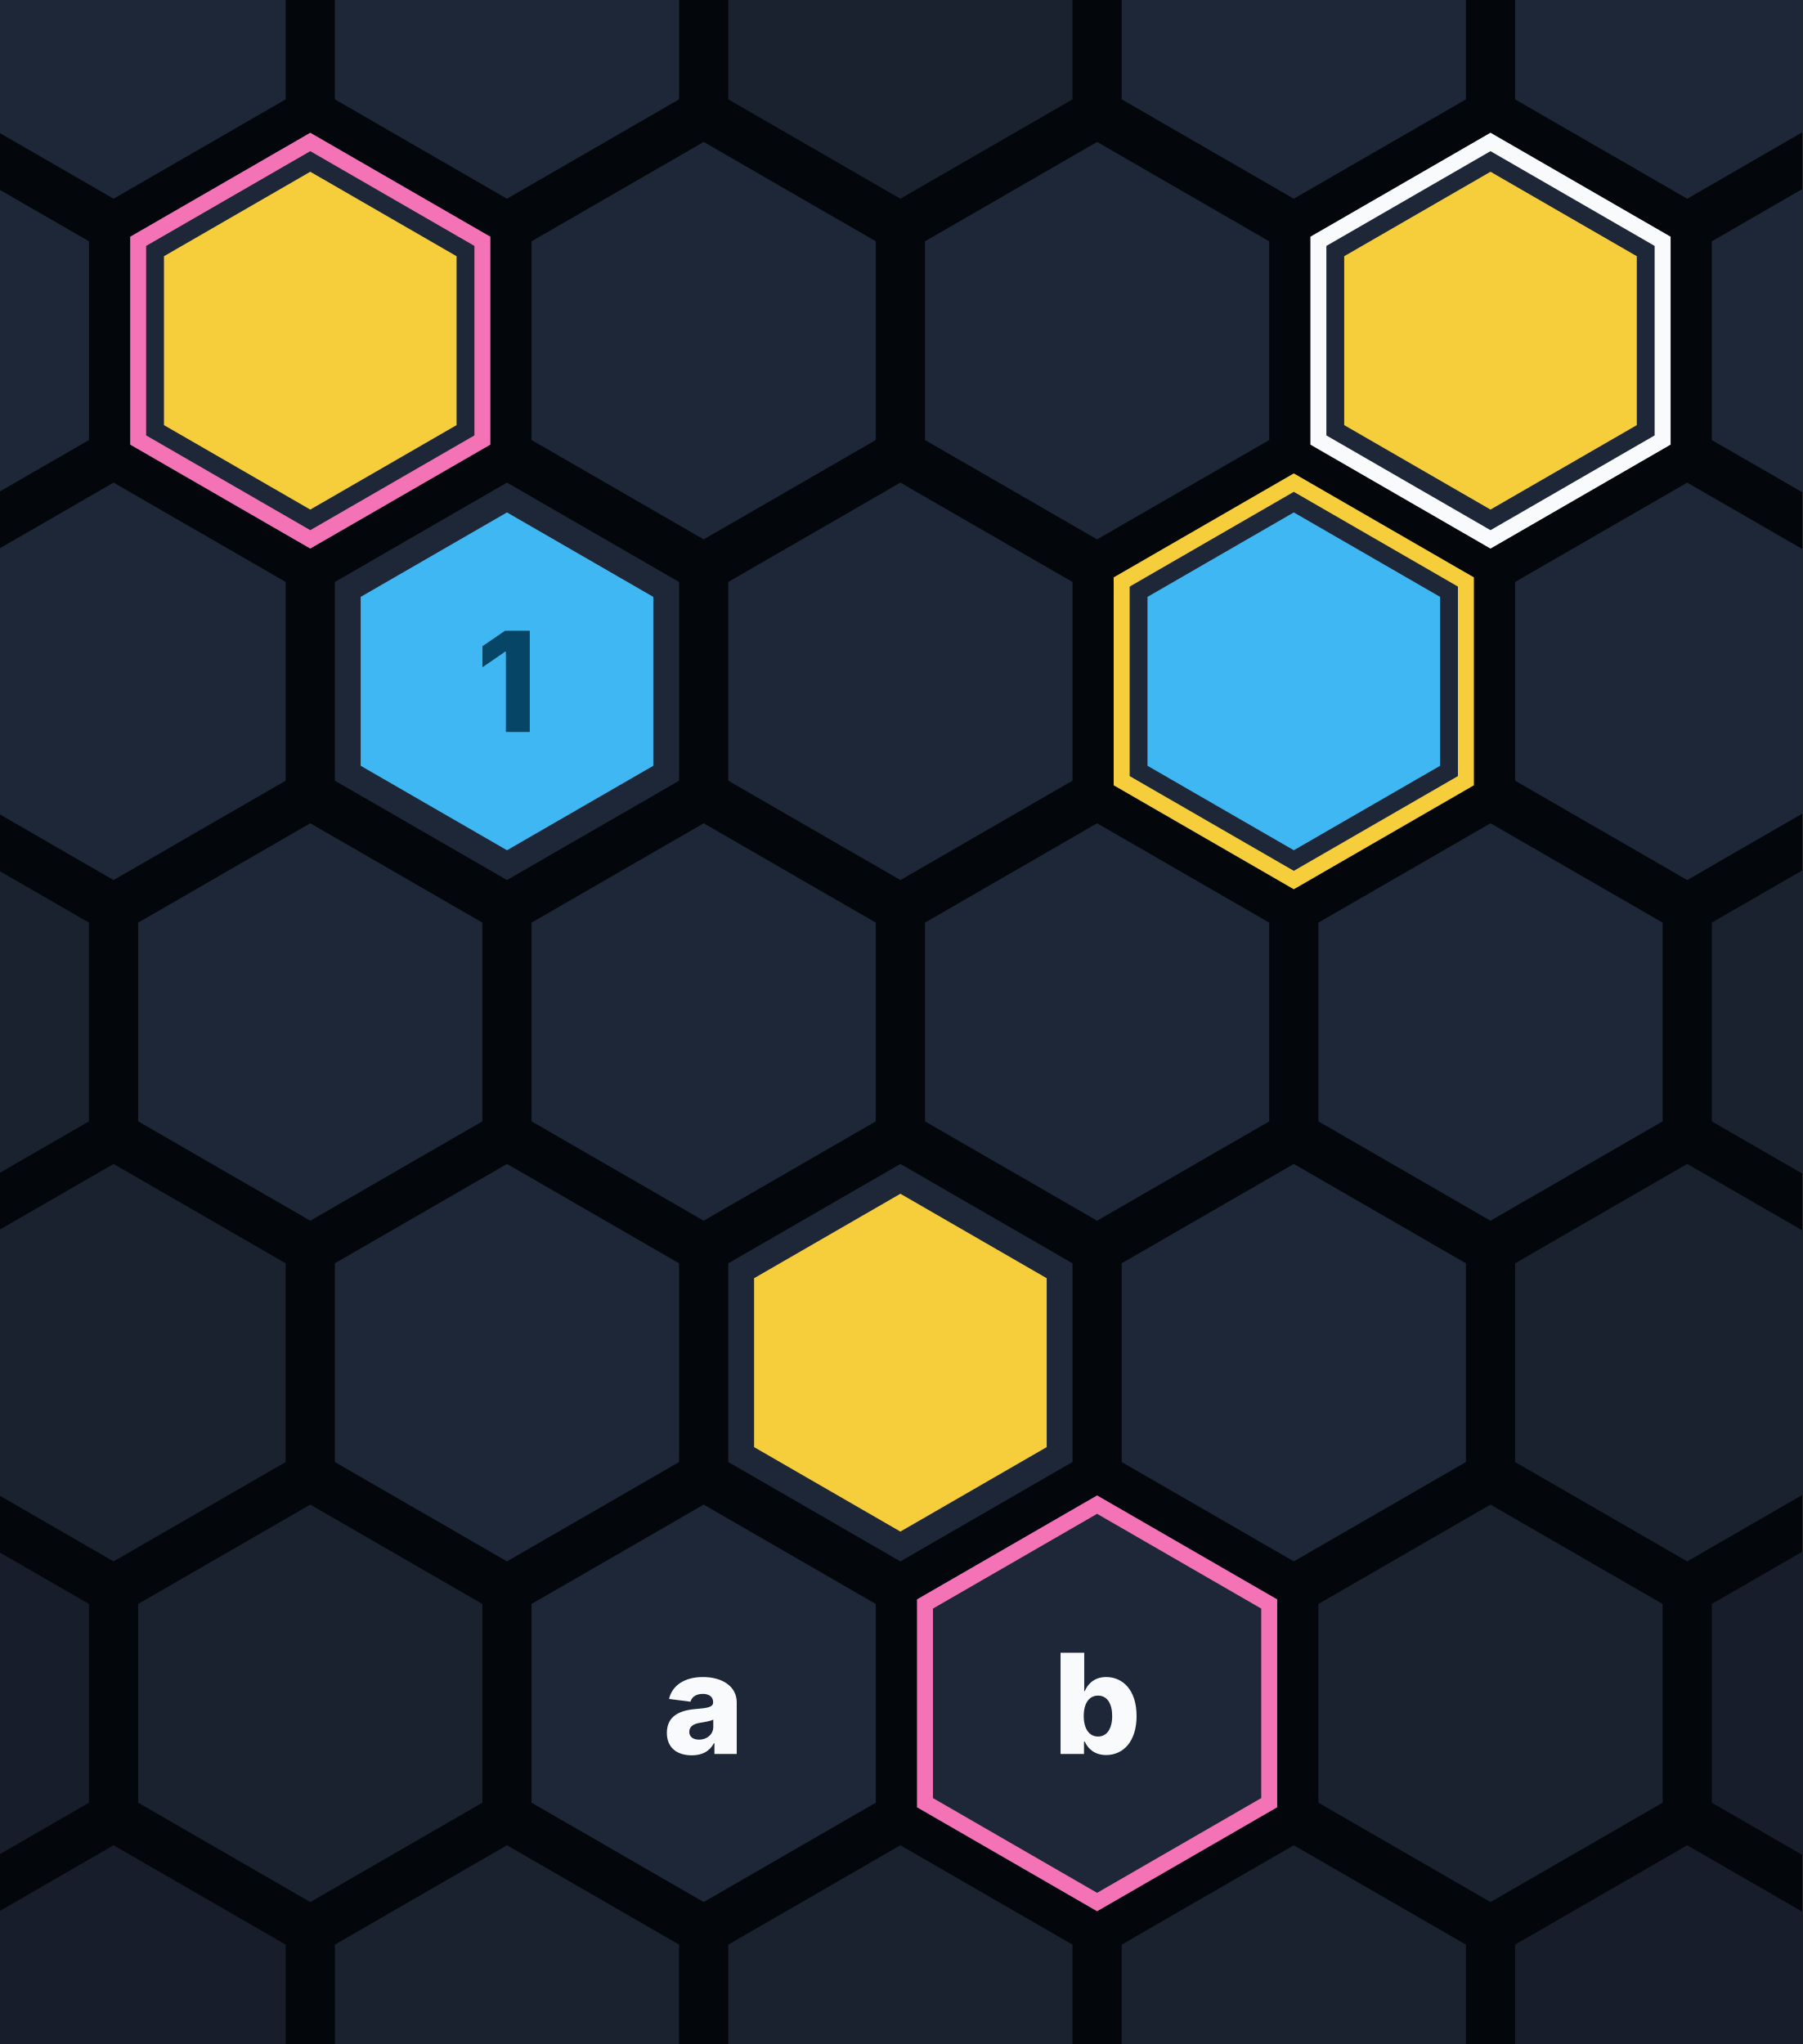
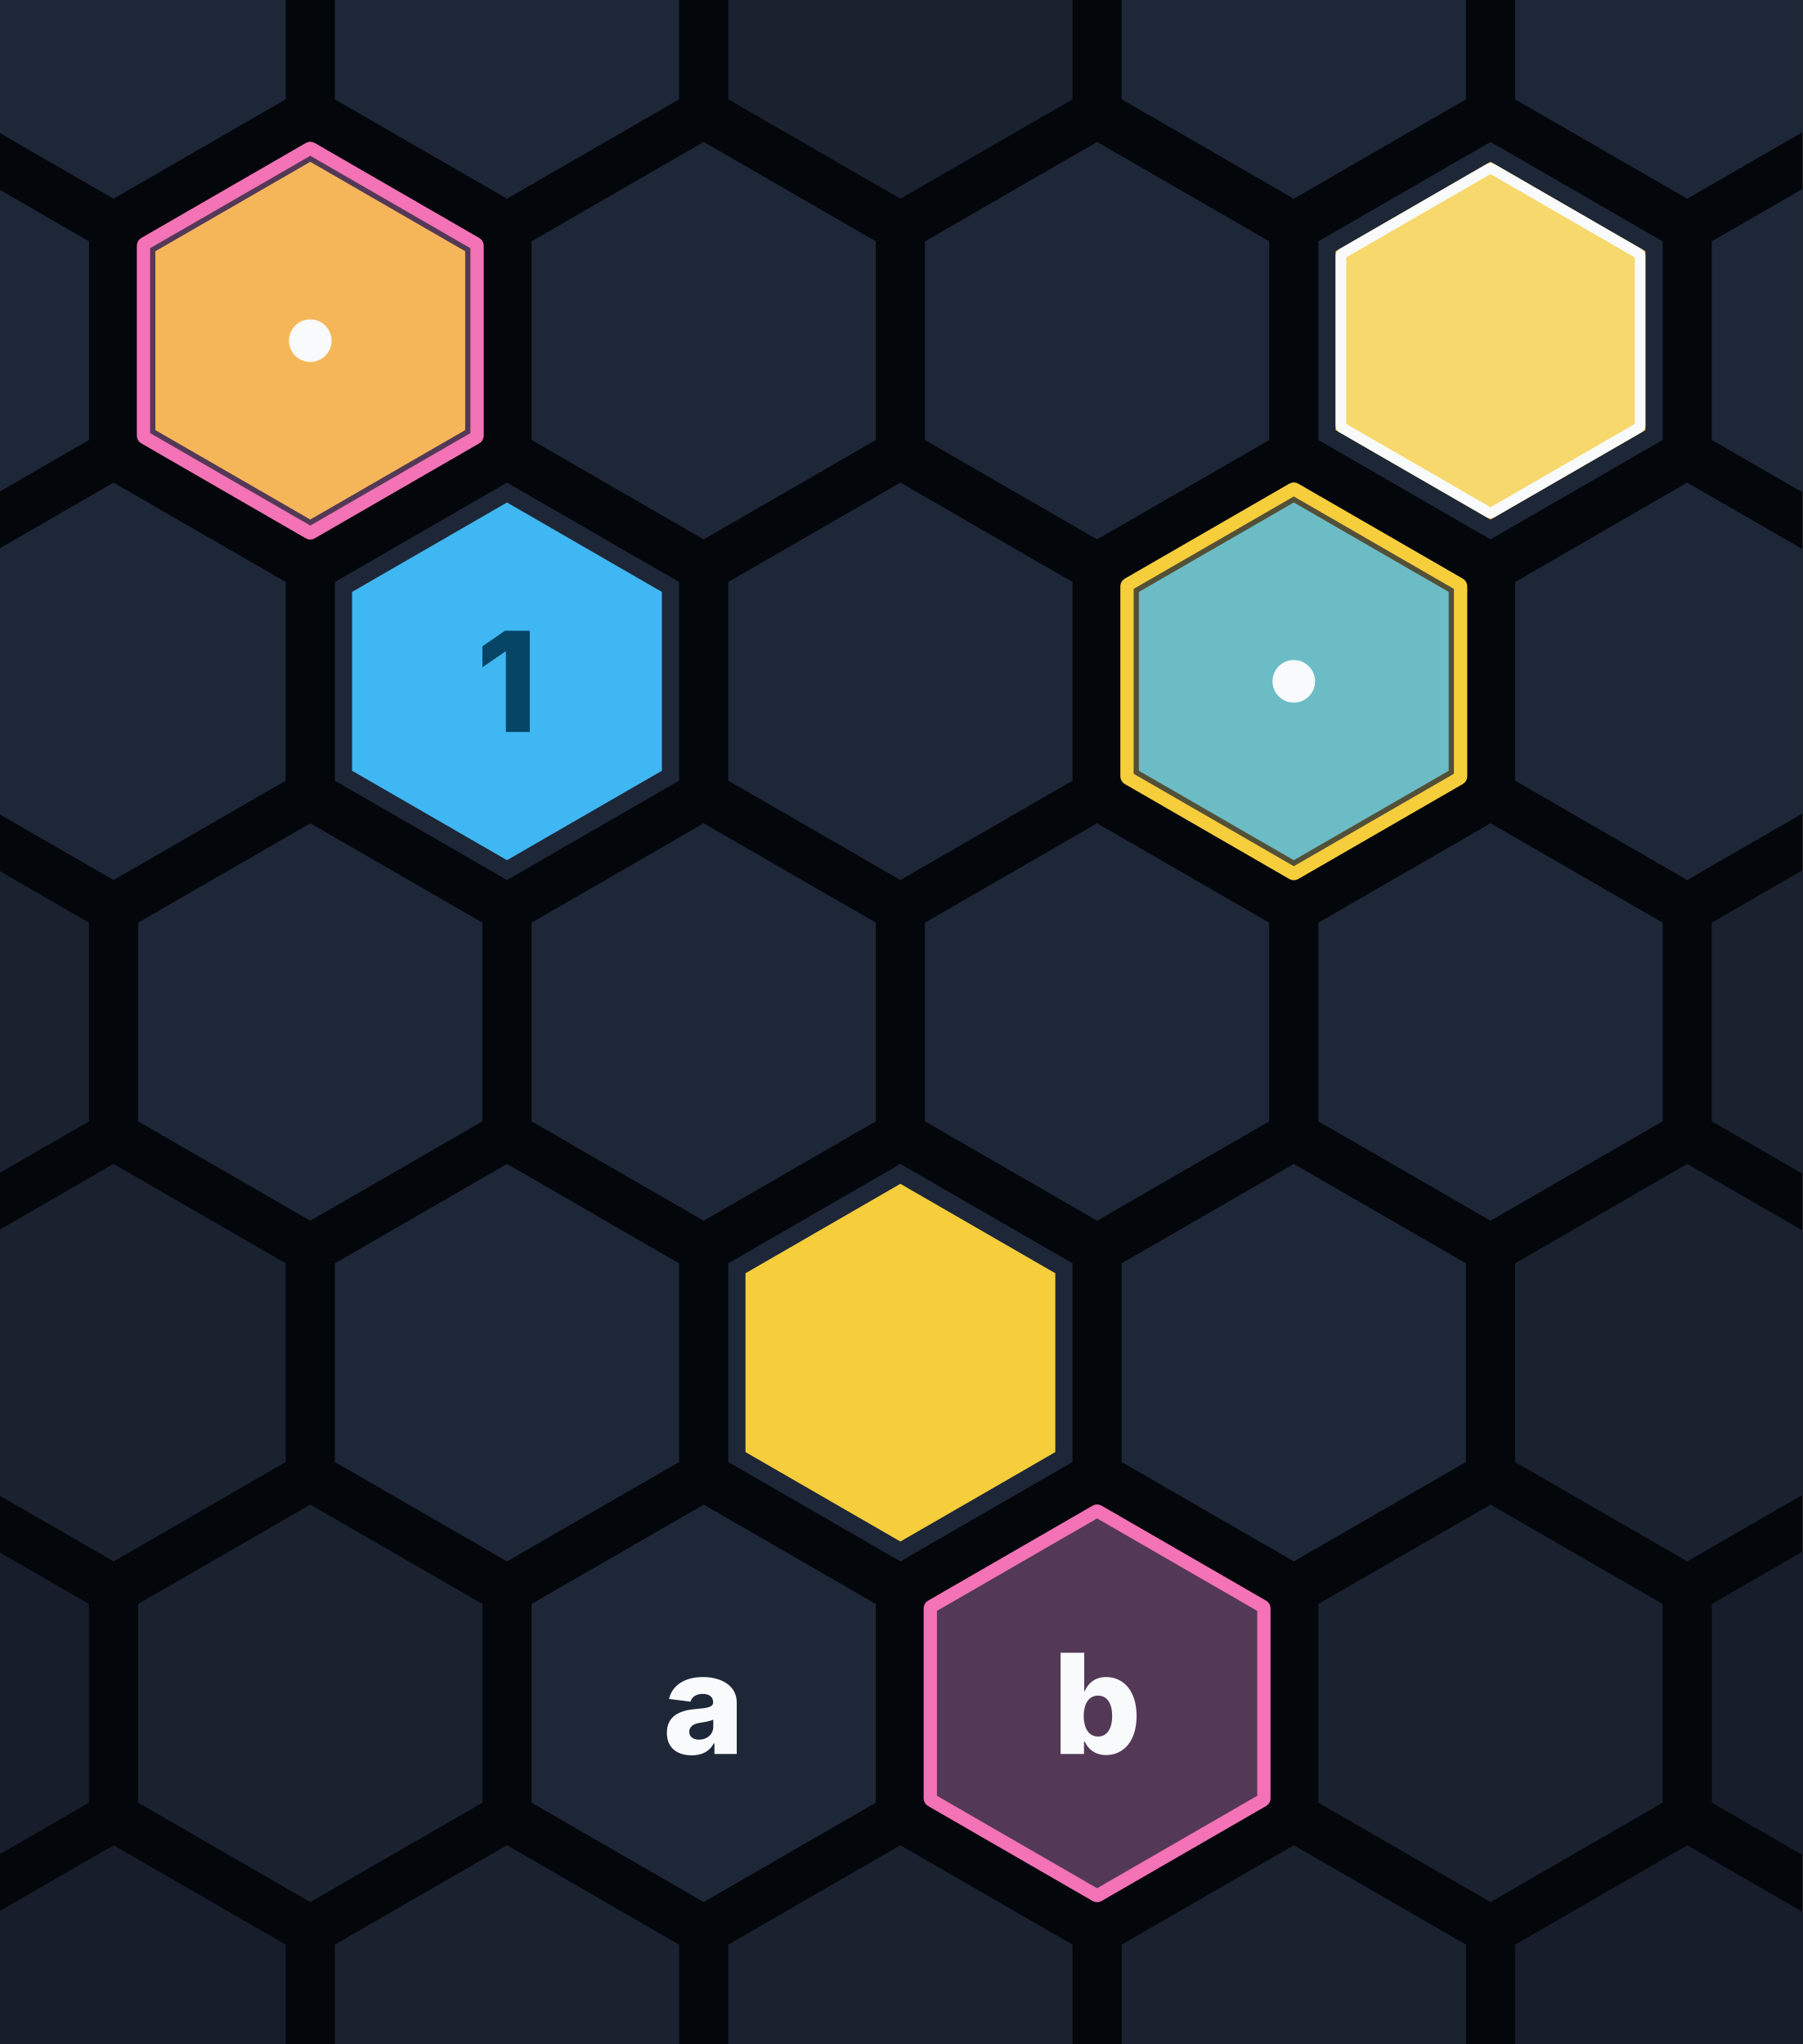
<svg xmlns="http://www.w3.org/2000/svg" viewBox="-87.426 -96.0 508 576">
  <rect x="-87.426" y="-96.0" width="100%" height="100%" fill="rgba(3, 6, 11, 1.0)" />
  <defs>
    <mask x="-87.426" y="-96.0" width="100%" height="100%" id="full-mask" mask-type="luminance" maskUnits="userSpaceOnUse">
      <rect x="-87.426" y="-96.0" width="100%" height="100%" fill="rgba(255, 255, 255, 1.0)" />
+     </mask>
+     <mask x="-87.426" y="-96.0" width="100%" height="100%" id="text-mask-1" mask-type="luminance" maskUnits="userSpaceOnUse">
+       <rect x="-87.426" y="-96.0" width="100%" height="100%" fill="rgba(255, 255, 255, 1.0)" />
+       <text stroke="rgba(51, 51, 51, 1.0)" stroke-width="6.533" stroke-linecap="round" stroke-linejoin="round" font-weight="800" font-family="system-ui, -apple-system, BlinkMacSystemFont, sans-serif" font-size="39.2px" text-anchor="middle" dominant-baseline="central" x="55.426" y="96.0">1</text>
+       <text fill="rgba(0, 0, 0, 1.0)" font-weight="800" font-family="system-ui, -apple-system, BlinkMacSystemFont, sans-serif" font-size="39.2px" text-anchor="middle" dominant-baseline="central" x="55.426" y="96.0">1</text>
    </mask>
    <mask x="-87.426" y="-96.0" width="100%" height="100%" id="text-mask-3" mask-type="luminance" maskUnits="userSpaceOnUse">
      <rect x="-87.426" y="-96.0" width="100%" height="100%" fill="rgba(255, 255, 255, 1.0)" />
      <text stroke="rgba(51, 51, 51, 1.0)" stroke-width="6.533" stroke-linecap="round" stroke-linejoin="round" font-weight="800" font-family="system-ui, -apple-system, BlinkMacSystemFont, sans-serif" font-size="39.2px" text-anchor="middle" dominant-baseline="central" x="55.426" y="96.0">1</text>
      <text fill="rgba(0, 0, 0, 1.0)" font-weight="800" font-family="system-ui, -apple-system, BlinkMacSystemFont, sans-serif" font-size="39.2px" text-anchor="middle" dominant-baseline="central" x="55.426" y="96.0">1</text>
      <text stroke="rgba(51, 51, 51, 1.0)" stroke-width="6.533" stroke-linecap="round" stroke-linejoin="round" font-weight="800" font-family="system-ui, -apple-system, BlinkMacSystemFont, sans-serif" font-size="39.2px" text-anchor="middle" dominant-baseline="central" x="110.851" y="384.0">a</text>
      <text fill="rgba(0, 0, 0, 1.0)" font-weight="800" font-family="system-ui, -apple-system, BlinkMacSystemFont, sans-serif" font-size="39.2px" text-anchor="middle" dominant-baseline="central" x="110.851" y="384.0">a</text>
      <text stroke="rgba(51, 51, 51, 1.0)" stroke-width="6.533" stroke-linecap="round" stroke-linejoin="round" font-weight="800" font-family="system-ui, -apple-system, BlinkMacSystemFont, sans-serif" font-size="39.2px" text-anchor="middle" dominant-baseline="central" x="221.703" y="384.0">b</text>
      <text fill="rgba(0, 0, 0, 1.0)" font-weight="800" font-family="system-ui, -apple-system, BlinkMacSystemFont, sans-serif" font-size="39.2px" text-anchor="middle" dominant-baseline="central" x="221.703" y="384.0">b</text>
    </mask>
  </defs>
  <g mask="url(#full-mask)">
    <polygon points="-6.928,-124.0 -6.928,-68.0 -55.426,-40.0 -103.923,-68.0 -103.923,-124.0 -55.426,-152.0" fill="rgba(30, 39, 55, 1.0)" />
    <polygon points="103.923,-124.0 103.923,-68.0 55.426,-40.0 6.928,-68.0 6.928,-124.0 55.426,-152.0" fill="rgba(30, 39, 55, 1.0)" />
    <polygon points="214.774,-124.0 214.774,-68.0 166.277,-40.0 117.779,-68.0 117.779,-124.0 166.277,-152.0" fill="rgba(26, 34, 48, 1.0)" />
    <polygon points="325.626,-124.0 325.626,-68.0 277.128,-40.0 228.631,-68.0 228.631,-124.0 277.128,-152.0" fill="rgba(30, 39, 55, 1.0)" />
    <polygon points="436.477,-124.0 436.477,-68.0 387.979,-40.0 339.482,-68.0 339.482,-124.0 387.979,-152.0" fill="rgba(30, 39, 55, 1.0)" />
    <polygon points="-62.354,-28 -62.354,28 -110.851,56.0 -159.349,28 -159.349,-28 -110.851,-56.0" fill="rgba(30, 39, 55, 1.0)" />
    <polygon points="48.497,-28 48.497,28 3.429011037612589E-15,56.0 -48.497,28 -48.497,-28 -1.0287033112837767E-14,-56.0" fill="rgba(30, 39, 55, 1.0)" />
-     <polygon points="41.223,-23.8 41.223,23.8 2.9146593819707008E-15,47.6 -41.223,23.8 -41.223,-23.8 -8.743978145912102E-15,-47.6" fill="rgba(246, 206, 60, 1.0)" />
-     <polygon points="48.497,-28 48.497,28 3.429011037612589E-15,56.0 -48.497,28 -48.497,-28 -1.0287033112837767E-14,-56.0" fill="rgba(0, 0, 0, 0.0)" stroke="rgba(244, 114, 182, 1.0)" stroke-width="4.5" />
+     <polygon points="43.648,-25.2 43.648,25.2 3.08610993385133E-15,50.4 -43.648,25.2 -43.648,-25.2 -9.258329801553989E-15,-50.4" fill="rgba(246, 206, 60, 1.0)" />
+     <path d="M 48.497 -27.625 L 48.497 27.625 Q 48.497 28 48.173 28.187 L 0.325 55.812 Q 3.429011037612589E-15 56.0 -0.325 55.812 L -48.173 28.187 Q -48.497 28 -48.497 27.625 L -48.497 -27.625 Q -48.497 -28 -48.173 -28.188 L -0.325 -55.812 Q -1.0287033112837767E-14 -56.0 0.325 -55.812 L 48.173 -28.187 Q 48.497 -28 48.497 -27.625 Z" fill="rgba(244, 114, 182, 0.251)" />
+     <circle cx="0.0" cy="0.0" fill="rgba(248, 250, 252, 1.0)" r="6.0" />
+     <path d="M 46.997 -26.759 L 46.997 26.759 Q 46.997 27.134 46.673 27.321 L 0.325 54.08 Q 3.3229535137400983E-15 54.268 -0.325 54.08 L -46.673 27.321 Q -46.997 27.134 -46.997 26.759 L -46.997 -26.759 Q -46.997 -27.134 -46.673 -27.321 L -0.325 -54.08 Q -9.968860541220294E-15 -54.268 0.325 -54.08 L 46.673 -27.321 Q 46.997 -27.134 46.997 -26.759 Z" fill="rgba(0, 0, 0, 0.0)" stroke="rgba(244, 114, 182, 1.0)" stroke-width="3.75" />
    <polygon points="159.349,-28 159.349,28 110.851,56.0 62.354,28 62.354,-28 110.851,-56.0" fill="rgba(30, 39, 55, 1.0)" />
    <polygon points="270.2,-28 270.2,28 221.703,56.0 173.205,28 173.205,-28 221.703,-56.0" fill="rgba(30, 39, 55, 1.0)" />
    <polygon points="381.051,-28 381.051,28 332.554,56.0 284.056,28 284.056,-28 332.554,-56.0" fill="rgba(30, 39, 55, 1.0)" />
-     <polygon points="373.777,-23.8 373.777,23.8 332.554,47.6 291.331,23.8 291.331,-23.8 332.554,-47.6" fill="rgba(246, 206, 60, 1.0)" />
-     <polygon points="381.051,-28 381.051,28 332.554,56.0 284.056,28 284.056,-28 332.554,-56.0" fill="rgba(0, 0, 0, 0.0)" stroke="rgba(248, 250, 252, 1.0)" stroke-width="4.5" />
+     <polygon points="376.201,-25.2 376.201,25.2 332.554,50.4 288.906,25.2 288.906,-25.2 332.554,-50.4" fill="rgba(246, 206, 60, 1.0)" />
+     <path d="M 374.701 -23.959 L 374.701 23.959 Q 374.701 24.334 374.377 24.521 L 332.879 48.48 Q 332.554 48.668 332.229 48.48 L 290.731 24.521 Q 290.406 24.334 290.406 23.959 L 290.406 -23.959 Q 290.406 -24.334 290.731 -24.521 L 332.229 -48.48 Q 332.554 -48.668 332.879 -48.48 L 374.377 -24.521 Q 374.701 -24.334 374.701 -23.959 Z" fill="rgba(248, 250, 252, 0.251)" />
+     <path d="M 374.701 -23.959 L 374.701 23.959 Q 374.701 24.334 374.377 24.521 L 332.879 48.48 Q 332.554 48.668 332.229 48.48 L 290.731 24.521 Q 290.406 24.334 290.406 23.959 L 290.406 -23.959 Q 290.406 -24.334 290.731 -24.521 L 332.229 -48.48 Q 332.554 -48.668 332.879 -48.48 L 374.377 -24.521 Q 374.701 -24.334 374.701 -23.959 Z" fill="rgba(0, 0, 0, 0.0)" stroke="rgba(248, 250, 252, 1.0)" stroke-width="3.0" />
    <polygon points="491.902,-28 491.902,28 443.405,56.0 394.908,28 394.908,-28 443.405,-56.0" fill="rgba(30, 39, 55, 1.0)" />
    <polygon points="-6.928,68.0 -6.928,124.0 -55.426,152.0 -103.923,124.0 -103.923,68.0 -55.426,40.0" fill="rgba(30, 39, 55, 1.0)" />
    <polygon points="103.923,68.0 103.923,124.0 55.426,152.0 6.928,124.0 6.928,68.0 55.426,40.0" fill="rgba(30, 39, 55, 1.0)" />
-     <polygon points="96.648,72.2 96.648,119.8 55.426,143.6 14.203,119.8 14.203,72.2 55.426,48.4" fill="rgba(63, 183, 243, 1.0)" />
+     <polygon points="99.073,70.8 99.073,121.2 55.426,146.4 11.778,121.2 11.778,70.8 55.426,45.6" fill="rgba(63, 183, 243, 1.0)" />
    <text fill="rgba(6, 69, 101, 1.0)" font-weight="800" font-family="system-ui, -apple-system, BlinkMacSystemFont, sans-serif" font-size="39.2px" text-anchor="middle" dominant-baseline="central" x="55.426" y="96.0">1</text>
    <polygon points="214.774,68.0 214.774,124.0 166.277,152.0 117.779,124.0 117.779,68.0 166.277,40.0" fill="rgba(30, 39, 55, 1.0)" />
    <polygon points="325.626,68.0 325.626,124.0 277.128,152.0 228.631,124.0 228.631,68.0 277.128,40.0" fill="rgba(30, 39, 55, 1.0)" />
-     <polygon points="318.351,72.2 318.351,119.8 277.128,143.6 235.905,119.8 235.905,72.2 277.128,48.4" fill="rgba(63, 183, 243, 1.0)" />
-     <polygon points="325.626,68.0 325.626,124.0 277.128,152.0 228.631,124.0 228.631,68.0 277.128,40.0" fill="rgba(0, 0, 0, 0.0)" stroke="rgba(246, 206, 60, 1.0)" stroke-width="4.5" />
+     <polygon points="320.776,70.8 320.776,121.2 277.128,146.4 233.48,121.2 233.48,70.8 277.128,45.6" fill="rgba(63, 183, 243, 1.0)" />
+     <path d="M 325.626 68.375 L 325.626 123.625 Q 325.626 124.0 325.301 124.188 L 277.453 151.812 Q 277.128 152.0 276.803 151.812 L 228.955 124.188 Q 228.631 124.0 228.631 123.625 L 228.631 68.375 Q 228.631 68.0 228.955 67.812 L 276.803 40.188 Q 277.128 40.0 277.453 40.188 L 325.301 67.812 Q 325.626 68.0 325.626 68.375 Z" fill="rgba(246, 206, 60, 0.251)" />
+     <circle cx="277.128" cy="96.0" fill="rgba(248, 250, 252, 1.0)" r="6.0" mask="url(#text-mask-1)" />
+     <path d="M 324.126 69.241 L 324.126 122.759 Q 324.126 123.134 323.801 123.321 L 277.453 150.08 Q 277.128 150.268 276.803 150.08 L 230.455 123.321 Q 230.131 123.134 230.131 122.759 L 230.131 69.241 Q 230.131 68.866 230.455 68.679 L 276.803 41.92 Q 277.128 41.732 277.453 41.92 L 323.801 68.679 Q 324.126 68.866 324.126 69.241 Z" fill="rgba(0, 0, 0, 0.0)" stroke="rgba(246, 206, 60, 1.0)" stroke-width="3.75" />
    <polygon points="436.477,68.0 436.477,124.0 387.979,152.0 339.482,124.0 339.482,68.0 387.979,40.0" fill="rgba(30, 39, 55, 1.0)" />
    <polygon points="-62.354,164.0 -62.354,220.0 -110.851,248.0 -159.349,220.0 -159.349,164.0 -110.851,136.0" fill="rgba(26, 34, 48, 1.0)" />
    <polygon points="48.497,164.0 48.497,220.0 3.429011037612589E-15,248.0 -48.497,220.0 -48.497,164.0 -1.0287033112837767E-14,136.0" fill="rgba(30, 39, 55, 1.0)" />
    <polygon points="159.349,164.0 159.349,220.0 110.851,248.0 62.354,220.0 62.354,164.0 110.851,136.0" fill="rgba(30, 39, 55, 1.0)" />
    <polygon points="270.2,164.0 270.2,220.0 221.703,248.0 173.205,220.0 173.205,164.0 221.703,136.0" fill="rgba(30, 39, 55, 1.0)" />
    <polygon points="381.051,164.0 381.051,220.0 332.554,248.0 284.056,220.0 284.056,164.0 332.554,136.0" fill="rgba(30, 39, 55, 1.0)" />
    <polygon points="491.902,164.0 491.902,220.0 443.405,248.0 394.908,220.0 394.908,164.0 443.405,136.0" fill="rgba(26, 34, 48, 1.0)" />
    <polygon points="-6.928,260.0 -6.928,316.0 -55.426,344.0 -103.923,316.0 -103.923,260.0 -55.426,232.0" fill="rgba(26, 34, 48, 1.0)" />
    <polygon points="103.923,260.0 103.923,316.0 55.426,344.0 6.928,316.0 6.928,260.0 55.426,232.0" fill="rgba(30, 39, 55, 1.0)" />
    <polygon points="214.774,260.0 214.774,316.0 166.277,344.0 117.779,316.0 117.779,260.0 166.277,232.0" fill="rgba(30, 39, 55, 1.0)" />
-     <polygon points="207.5,264.2 207.5,311.8 166.277,335.6 125.054,311.8 125.054,264.2 166.277,240.4" fill="rgba(246, 206, 60, 1.0)" />
+     <polygon points="209.925,262.8 209.925,313.2 166.277,338.4 122.629,313.2 122.629,262.8 166.277,237.6" fill="rgba(246, 206, 60, 1.0)" />
    <polygon points="325.626,260.0 325.626,316.0 277.128,344.0 228.631,316.0 228.631,260.0 277.128,232.0" fill="rgba(30, 39, 55, 1.0)" />
    <polygon points="436.477,260.0 436.477,316.0 387.979,344.0 339.482,316.0 339.482,260.0 387.979,232.0" fill="rgba(26, 34, 48, 1.0)" />
    <polygon points="-62.354,356.0 -62.354,412.0 -110.851,440.0 -159.349,412.0 -159.349,356.0 -110.851,328.0" fill="rgba(23, 29, 42, 1.0)" />
    <polygon points="48.497,356.0 48.497,412.0 3.429011037612589E-15,440.0 -48.497,412.0 -48.497,356.0 -1.0287033112837767E-14,328.0" fill="rgba(26, 34, 48, 1.0)" />
    <polygon points="159.349,356.0 159.349,412.0 110.851,440.0 62.354,412.0 62.354,356.0 110.851,328.0" fill="rgba(30, 39, 55, 1.0)" />
    <text fill="rgba(248, 250, 252, 1.0)" font-weight="800" font-family="system-ui, -apple-system, BlinkMacSystemFont, sans-serif" font-size="39.2px" text-anchor="middle" dominant-baseline="central" x="110.851" y="384.0">a</text>
    <polygon points="270.2,356.0 270.2,412.0 221.703,440.0 173.205,412.0 173.205,356.0 221.703,328.0" fill="rgba(30, 39, 55, 1.0)" />
-     <polygon points="270.2,356.0 270.2,412.0 221.703,440.0 173.205,412.0 173.205,356.0 221.703,328.0" fill="rgba(0, 0, 0, 0.0)" stroke="rgba(244, 114, 182, 1.0)" stroke-width="4.5" />
+     <path d="M 270.2 356.375 L 270.2 411.625 Q 270.2 412.0 269.875 412.188 L 222.027 439.812 Q 221.703 440.0 221.378 439.812 L 173.53 412.188 Q 173.205 412.0 173.205 411.625 L 173.205 356.375 Q 173.205 356.0 173.53 355.812 L 221.378 328.188 Q 221.703 328.0 222.027 328.188 L 269.875 355.812 Q 270.2 356.0 270.2 356.375 Z" fill="rgba(244, 114, 182, 0.251)" />
+     <path d="M 268.7 357.241 L 268.7 410.759 Q 268.7 411.134 268.375 411.321 L 222.027 438.08 Q 221.703 438.268 221.378 438.08 L 175.03 411.321 Q 174.705 411.134 174.705 410.759 L 174.705 357.241 Q 174.705 356.866 175.03 356.679 L 221.378 329.92 Q 221.703 329.732 222.027 329.92 L 268.375 356.679 Q 268.7 356.866 268.7 357.241 Z" fill="rgba(0, 0, 0, 0.0)" stroke="rgba(244, 114, 182, 1.0)" stroke-width="3.75" />
    <text fill="rgba(248, 250, 252, 1.0)" font-weight="800" font-family="system-ui, -apple-system, BlinkMacSystemFont, sans-serif" font-size="39.2px" text-anchor="middle" dominant-baseline="central" x="221.703" y="384.0">b</text>
    <polygon points="381.051,356.0 381.051,412.0 332.554,440.0 284.056,412.0 284.056,356.0 332.554,328.0" fill="rgba(26, 34, 48, 1.0)" />
    <polygon points="491.902,356.0 491.902,412.0 443.405,440.0 394.908,412.0 394.908,356.0 443.405,328.0" fill="rgba(23, 29, 42, 1.0)" />
    <polygon points="-6.928,452.0 -6.928,508.0 -55.426,536.0 -103.923,508.0 -103.923,452.0 -55.426,424.0" fill="rgba(23, 29, 42, 1.0)" />
    <polygon points="103.923,452.0 103.923,508.0 55.426,536.0 6.928,508.0 6.928,452.0 55.426,424.0" fill="rgba(26, 34, 48, 1.0)" />
    <polygon points="214.774,452.0 214.774,508.0 166.277,536.0 117.779,508.0 117.779,452.0 166.277,424.0" fill="rgba(26, 34, 48, 1.0)" />
    <polygon points="325.626,452.0 325.626,508.0 277.128,536.0 228.631,508.0 228.631,452.0 277.128,424.0" fill="rgba(26, 34, 48, 1.0)" />
    <polygon points="436.477,452.0 436.477,508.0 387.979,536.0 339.482,508.0 339.482,452.0 387.979,424.0" fill="rgba(23, 29, 42, 1.0)" />
-     <line x1="-110.851" y1="-64.0" x2="-110.851" y2="-128.0" stroke="rgba(60, 77, 108, 1.0)" stroke-width="3.0" stroke-linecap="round" mask="url(#text-mask-3)" />
-     <line x1="-110.851" y1="-128.0" x2="-55.426" y2="-160.0" stroke="rgba(60, 77, 108, 1.0)" stroke-width="3.0" stroke-linecap="round" mask="url(#text-mask-3)" />
-     <line x1="-55.426" y1="-160.0" x2="7.105427357601002E-15" y2="-128.0" stroke="rgba(60, 77, 108, 1.0)" stroke-width="3.0" stroke-linecap="round" mask="url(#text-mask-3)" />
-     <line x1="0.0" y1="-128.0" x2="55.426" y2="-160.0" stroke="rgba(60, 77, 108, 1.0)" stroke-width="3.0" stroke-linecap="round" mask="url(#text-mask-3)" />
-     <line x1="55.426" y1="-160.0" x2="110.851" y2="-128.0" stroke="rgba(60, 77, 108, 1.0)" stroke-width="3.0" stroke-linecap="round" mask="url(#text-mask-3)" />
-     <line x1="110.851" y1="-128.0" x2="166.277" y2="-160.0" stroke="rgba(60, 77, 108, 1.0)" stroke-width="3.0" stroke-linecap="round" mask="url(#text-mask-3)" />
-     <line x1="166.277" y1="-160.0" x2="221.703" y2="-128.0" stroke="rgba(60, 77, 108, 1.0)" stroke-width="3.0" stroke-linecap="round" mask="url(#text-mask-3)" />
-     <line x1="221.703" y1="-128.0" x2="277.128" y2="-160.0" stroke="rgba(60, 77, 108, 1.0)" stroke-width="3.0" stroke-linecap="round" mask="url(#text-mask-3)" />
-     <line x1="277.128" y1="-160.0" x2="332.554" y2="-128.0" stroke="rgba(60, 77, 108, 1.0)" stroke-width="3.0" stroke-linecap="round" mask="url(#text-mask-3)" />
-     <line x1="443.405" y1="-128.0" x2="443.405" y2="-64.0" stroke="rgba(60, 77, 108, 1.0)" stroke-width="3.0" stroke-linecap="round" mask="url(#text-mask-3)" />
-     <line x1="332.554" y1="-128.0" x2="387.979" y2="-160.0" stroke="rgba(60, 77, 108, 1.0)" stroke-width="3.0" stroke-linecap="round" mask="url(#text-mask-3)" />
-     <line x1="387.979" y1="-160.0" x2="443.405" y2="-128.0" stroke="rgba(60, 77, 108, 1.0)" stroke-width="3.0" stroke-linecap="round" mask="url(#text-mask-3)" />
-     <line x1="-110.851" y1="64.0" x2="-166.277" y2="32" stroke="rgba(60, 77, 108, 1.0)" stroke-width="3.0" stroke-linecap="round" mask="url(#text-mask-3)" />
-     <line x1="-166.277" y1="32" x2="-166.277" y2="-32" stroke="rgba(60, 77, 108, 1.0)" stroke-width="3.0" stroke-linecap="round" mask="url(#text-mask-3)" />
-     <line x1="-166.277" y1="-32" x2="-110.851" y2="-64.0" stroke="rgba(60, 77, 108, 1.0)" stroke-width="3.0" stroke-linecap="round" mask="url(#text-mask-3)" />
-     <line x1="498.831" y1="-32" x2="498.831" y2="32" stroke="rgba(60, 77, 108, 1.0)" stroke-width="3.0" stroke-linecap="round" mask="url(#text-mask-3)" />
-     <line x1="498.831" y1="32" x2="443.405" y2="64.0" stroke="rgba(60, 77, 108, 1.0)" stroke-width="3.0" stroke-linecap="round" mask="url(#text-mask-3)" />
-     <line x1="443.405" y1="-64.0" x2="498.831" y2="-32" stroke="rgba(60, 77, 108, 1.0)" stroke-width="3.0" stroke-linecap="round" mask="url(#text-mask-3)" />
-     <line x1="-110.851" y1="128.0" x2="-110.851" y2="64" stroke="rgba(60, 77, 108, 1.0)" stroke-width="3.0" stroke-linecap="round" mask="url(#text-mask-3)" />
-     <line x1="443.405" y1="64.0" x2="443.405" y2="128.0" stroke="rgba(60, 77, 108, 1.0)" stroke-width="3.0" stroke-linecap="round" mask="url(#text-mask-3)" />
-     <line x1="-110.851" y1="256.0" x2="-166.277" y2="224.0" stroke="rgba(60, 77, 108, 1.0)" stroke-width="3.0" stroke-linecap="round" mask="url(#text-mask-3)" />
-     <line x1="-166.277" y1="224.0" x2="-166.277" y2="160.0" stroke="rgba(60, 77, 108, 1.0)" stroke-width="3.0" stroke-linecap="round" mask="url(#text-mask-3)" />
-     <line x1="-166.277" y1="160.0" x2="-110.851" y2="128.0" stroke="rgba(60, 77, 108, 1.0)" stroke-width="3.0" stroke-linecap="round" mask="url(#text-mask-3)" />
-     <line x1="498.831" y1="160.0" x2="498.831" y2="224.0" stroke="rgba(60, 77, 108, 1.0)" stroke-width="3.0" stroke-linecap="round" mask="url(#text-mask-3)" />
-     <line x1="498.831" y1="224.0" x2="443.405" y2="256.0" stroke="rgba(60, 77, 108, 1.0)" stroke-width="3.0" stroke-linecap="round" mask="url(#text-mask-3)" />
-     <line x1="443.405" y1="128.0" x2="498.831" y2="160.0" stroke="rgba(60, 77, 108, 1.0)" stroke-width="3.0" stroke-linecap="round" mask="url(#text-mask-3)" />
-     <line x1="-110.851" y1="320.0" x2="-110.851" y2="256.0" stroke="rgba(60, 77, 108, 1.0)" stroke-width="3.0" stroke-linecap="round" mask="url(#text-mask-3)" />
-     <line x1="443.405" y1="256.0" x2="443.405" y2="320.0" stroke="rgba(60, 77, 108, 1.0)" stroke-width="3.0" stroke-linecap="round" mask="url(#text-mask-3)" />
-     <line x1="-110.851" y1="448.0" x2="-166.277" y2="416.0" stroke="rgba(60, 77, 108, 1.0)" stroke-width="3.0" stroke-linecap="round" mask="url(#text-mask-3)" />
-     <line x1="-166.277" y1="416.0" x2="-166.277" y2="352.0" stroke="rgba(60, 77, 108, 1.0)" stroke-width="3.0" stroke-linecap="round" mask="url(#text-mask-3)" />
-     <line x1="-166.277" y1="352.0" x2="-110.851" y2="320.0" stroke="rgba(60, 77, 108, 1.0)" stroke-width="3.0" stroke-linecap="round" mask="url(#text-mask-3)" />
-     <line x1="498.831" y1="352.0" x2="498.831" y2="416.0" stroke="rgba(60, 77, 108, 1.0)" stroke-width="3.0" stroke-linecap="round" mask="url(#text-mask-3)" />
-     <line x1="498.831" y1="416.0" x2="443.405" y2="448.0" stroke="rgba(60, 77, 108, 1.0)" stroke-width="3.0" stroke-linecap="round" mask="url(#text-mask-3)" />
-     <line x1="443.405" y1="320.0" x2="498.831" y2="352.0" stroke="rgba(60, 77, 108, 1.0)" stroke-width="3.0" stroke-linecap="round" mask="url(#text-mask-3)" />
-     <line x1="-3.552713678800501E-14" y1="512.0" x2="-55.426" y2="544.0" stroke="rgba(60, 77, 108, 1.0)" stroke-width="3.0" stroke-linecap="round" mask="url(#text-mask-3)" />
-     <line x1="-55.426" y1="544.0" x2="-110.851" y2="512.0" stroke="rgba(60, 77, 108, 1.0)" stroke-width="3.0" stroke-linecap="round" mask="url(#text-mask-3)" />
-     <line x1="-110.851" y1="512.0" x2="-110.851" y2="448.0" stroke="rgba(60, 77, 108, 1.0)" stroke-width="3.0" stroke-linecap="round" mask="url(#text-mask-3)" />
-     <line x1="110.851" y1="512.0" x2="55.426" y2="544.0" stroke="rgba(60, 77, 108, 1.0)" stroke-width="3.0" stroke-linecap="round" mask="url(#text-mask-3)" />
-     <line x1="55.426" y1="544.0" x2="-2.1316282072803006E-14" y2="512.0" stroke="rgba(60, 77, 108, 1.0)" stroke-width="3.0" stroke-linecap="round" mask="url(#text-mask-3)" />
-     <line x1="221.703" y1="512.0" x2="166.277" y2="544.0" stroke="rgba(60, 77, 108, 1.0)" stroke-width="3.0" stroke-linecap="round" mask="url(#text-mask-3)" />
-     <line x1="166.277" y1="544.0" x2="110.851" y2="512.0" stroke="rgba(60, 77, 108, 1.0)" stroke-width="3.0" stroke-linecap="round" mask="url(#text-mask-3)" />
-     <line x1="332.554" y1="512.0" x2="277.128" y2="544.0" stroke="rgba(60, 77, 108, 1.0)" stroke-width="3.0" stroke-linecap="round" mask="url(#text-mask-3)" />
-     <line x1="277.128" y1="544.0" x2="221.703" y2="512.0" stroke="rgba(60, 77, 108, 1.0)" stroke-width="3.0" stroke-linecap="round" mask="url(#text-mask-3)" />
-     <line x1="443.405" y1="448.0" x2="443.405" y2="512.0" stroke="rgba(60, 77, 108, 1.0)" stroke-width="3.0" stroke-linecap="round" mask="url(#text-mask-3)" />
-     <line x1="443.405" y1="512.0" x2="387.979" y2="544.0" stroke="rgba(60, 77, 108, 1.0)" stroke-width="3.0" stroke-linecap="round" mask="url(#text-mask-3)" />
-     <line x1="387.979" y1="544.0" x2="332.554" y2="512.0" stroke="rgba(60, 77, 108, 1.0)" stroke-width="3.0" stroke-linecap="round" mask="url(#text-mask-3)" />
+     <line x1="-277.128" y1="-224.0" x2="-221.703" y2="-256.0" stroke="rgba(60, 77, 108, 1.0)" stroke-width="4.5" stroke-linecap="round" mask="url(#text-mask-3)" />
+     <line x1="-221.703" y1="-256.0" x2="-166.277" y2="-224.0" stroke="rgba(60, 77, 108, 1.0)" stroke-width="4.5" stroke-linecap="round" mask="url(#text-mask-3)" />
+     <line x1="-166.277" y1="-224.0" x2="-110.851" y2="-256.0" stroke="rgba(60, 77, 108, 1.0)" stroke-width="4.5" stroke-linecap="round" mask="url(#text-mask-3)" />
+     <line x1="-110.851" y1="-256.0" x2="-55.426" y2="-224.0" stroke="rgba(60, 77, 108, 1.0)" stroke-width="4.5" stroke-linecap="round" mask="url(#text-mask-3)" />
+     <line x1="-55.426" y1="-224.0" x2="-1.175660927181459E-14" y2="-256.0" stroke="rgba(60, 77, 108, 1.0)" stroke-width="4.5" stroke-linecap="round" mask="url(#text-mask-3)" />
+     <line x1="-1.175660927181459E-14" y1="-256.0" x2="55.426" y2="-224.0" stroke="rgba(60, 77, 108, 1.0)" stroke-width="4.5" stroke-linecap="round" mask="url(#text-mask-3)" />
+     <line x1="55.426" y1="-224.0" x2="110.851" y2="-256.0" stroke="rgba(60, 77, 108, 1.0)" stroke-width="4.5" stroke-linecap="round" mask="url(#text-mask-3)" />
+     <line x1="110.851" y1="-256.0" x2="166.277" y2="-224.0" stroke="rgba(60, 77, 108, 1.0)" stroke-width="4.5" stroke-linecap="round" mask="url(#text-mask-3)" />
+     <line x1="166.277" y1="-224.0" x2="221.703" y2="-256.0" stroke="rgba(60, 77, 108, 1.0)" stroke-width="4.5" stroke-linecap="round" mask="url(#text-mask-3)" />
+     <line x1="221.703" y1="-256.0" x2="277.128" y2="-224.0" stroke="rgba(60, 77, 108, 1.0)" stroke-width="4.5" stroke-linecap="round" mask="url(#text-mask-3)" />
+     <line x1="277.128" y1="-224.0" x2="332.554" y2="-256.0" stroke="rgba(60, 77, 108, 1.0)" stroke-width="4.5" stroke-linecap="round" mask="url(#text-mask-3)" />
+     <line x1="332.554" y1="-256.0" x2="387.979" y2="-224.0" stroke="rgba(60, 77, 108, 1.0)" stroke-width="4.5" stroke-linecap="round" mask="url(#text-mask-3)" />
+     <line x1="387.979" y1="-224.0" x2="443.405" y2="-256.0" stroke="rgba(60, 77, 108, 1.0)" stroke-width="4.5" stroke-linecap="round" mask="url(#text-mask-3)" />
+     <line x1="443.405" y1="-256.0" x2="498.831" y2="-224.0" stroke="rgba(60, 77, 108, 1.0)" stroke-width="4.5" stroke-linecap="round" mask="url(#text-mask-3)" />
+     <line x1="609.682" y1="-224.0" x2="609.682" y2="-160.0" stroke="rgba(60, 77, 108, 1.0)" stroke-width="4.5" stroke-linecap="round" mask="url(#text-mask-3)" />
+     <line x1="498.831" y1="-224.0" x2="554.256" y2="-256.0" stroke="rgba(60, 77, 108, 1.0)" stroke-width="4.5" stroke-linecap="round" mask="url(#text-mask-3)" />
+     <line x1="554.256" y1="-256.0" x2="609.682" y2="-224.0" stroke="rgba(60, 77, 108, 1.0)" stroke-width="4.5" stroke-linecap="round" mask="url(#text-mask-3)" />
+     <line x1="-166.277" y1="608.0" x2="-221.703" y2="640.0" stroke="rgba(60, 77, 108, 1.0)" stroke-width="4.5" stroke-linecap="round" mask="url(#text-mask-3)" />
+     <line x1="-221.703" y1="640.0" x2="-277.128" y2="608.0" stroke="rgba(60, 77, 108, 1.0)" stroke-width="4.5" stroke-linecap="round" mask="url(#text-mask-3)" />
+     <line x1="-277.128" y1="608.0" x2="-277.128" y2="544.0" stroke="rgba(60, 77, 108, 1.0)" stroke-width="4.5" stroke-linecap="round" mask="url(#text-mask-3)" />
+     <line x1="-55.426" y1="608.0" x2="-110.851" y2="640.0" stroke="rgba(60, 77, 108, 1.0)" stroke-width="4.5" stroke-linecap="round" mask="url(#text-mask-3)" />
+     <line x1="-110.851" y1="640.0" x2="-166.277" y2="608.0" stroke="rgba(60, 77, 108, 1.0)" stroke-width="4.5" stroke-linecap="round" mask="url(#text-mask-3)" />
+     <line x1="55.426" y1="608.0" x2="3.91886975727153E-15" y2="640.0" stroke="rgba(60, 77, 108, 1.0)" stroke-width="4.5" stroke-linecap="round" mask="url(#text-mask-3)" />
+     <line x1="3.91886975727153E-15" y1="640.0" x2="-55.426" y2="608.0" stroke="rgba(60, 77, 108, 1.0)" stroke-width="4.5" stroke-linecap="round" mask="url(#text-mask-3)" />
+     <line x1="166.277" y1="608.0" x2="110.851" y2="640.0" stroke="rgba(60, 77, 108, 1.0)" stroke-width="4.5" stroke-linecap="round" mask="url(#text-mask-3)" />
+     <line x1="110.851" y1="640.0" x2="55.426" y2="608.0" stroke="rgba(60, 77, 108, 1.0)" stroke-width="4.5" stroke-linecap="round" mask="url(#text-mask-3)" />
+     <line x1="277.128" y1="608.0" x2="221.703" y2="640.0" stroke="rgba(60, 77, 108, 1.0)" stroke-width="4.5" stroke-linecap="round" mask="url(#text-mask-3)" />
+     <line x1="221.703" y1="640.0" x2="166.277" y2="608.0" stroke="rgba(60, 77, 108, 1.0)" stroke-width="4.5" stroke-linecap="round" mask="url(#text-mask-3)" />
+     <line x1="387.979" y1="608.0" x2="332.554" y2="640.0" stroke="rgba(60, 77, 108, 1.0)" stroke-width="4.5" stroke-linecap="round" mask="url(#text-mask-3)" />
+     <line x1="332.554" y1="640.0" x2="277.128" y2="608.0" stroke="rgba(60, 77, 108, 1.0)" stroke-width="4.5" stroke-linecap="round" mask="url(#text-mask-3)" />
+     <line x1="498.831" y1="608.0" x2="443.405" y2="640.0" stroke="rgba(60, 77, 108, 1.0)" stroke-width="4.5" stroke-linecap="round" mask="url(#text-mask-3)" />
+     <line x1="443.405" y1="640.0" x2="387.979" y2="608.0" stroke="rgba(60, 77, 108, 1.0)" stroke-width="4.5" stroke-linecap="round" mask="url(#text-mask-3)" />
+     <line x1="609.682" y1="608.0" x2="554.256" y2="640.0" stroke="rgba(60, 77, 108, 1.0)" stroke-width="4.5" stroke-linecap="round" mask="url(#text-mask-3)" />
+     <line x1="554.256" y1="640.0" x2="498.831" y2="608.0" stroke="rgba(60, 77, 108, 1.0)" stroke-width="4.5" stroke-linecap="round" mask="url(#text-mask-3)" />
  </g>
</svg>
